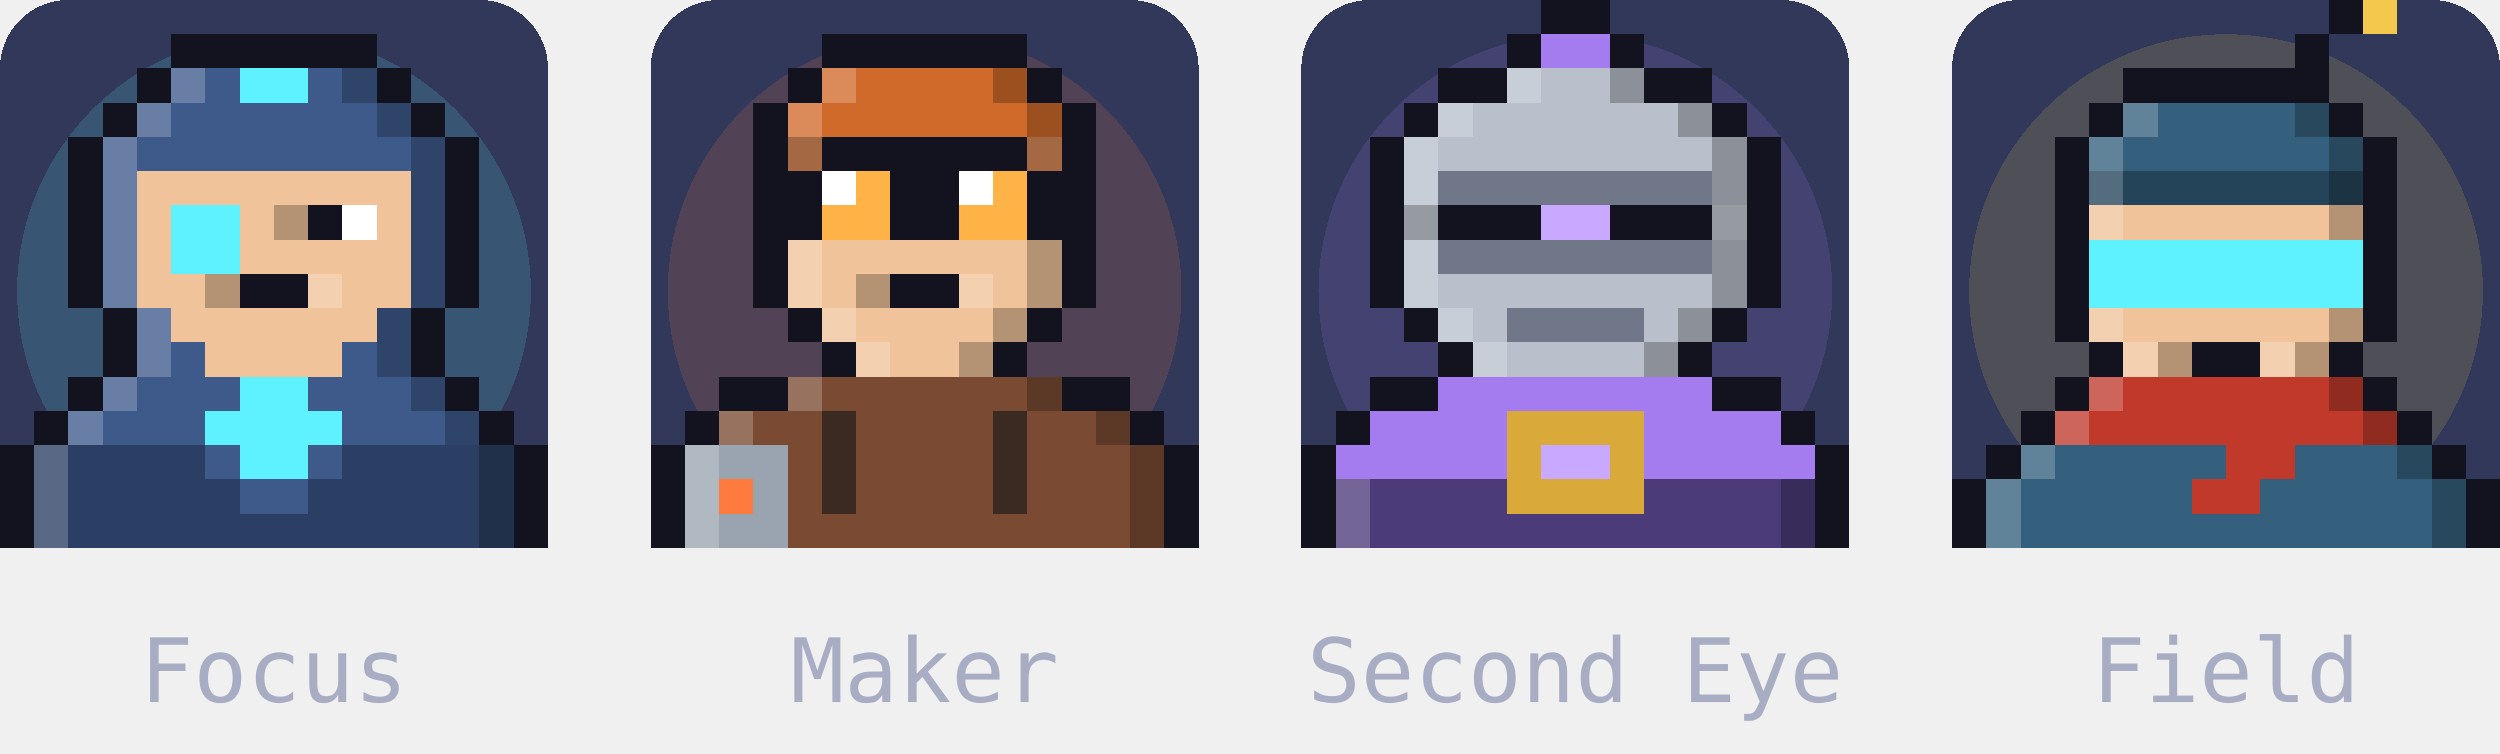
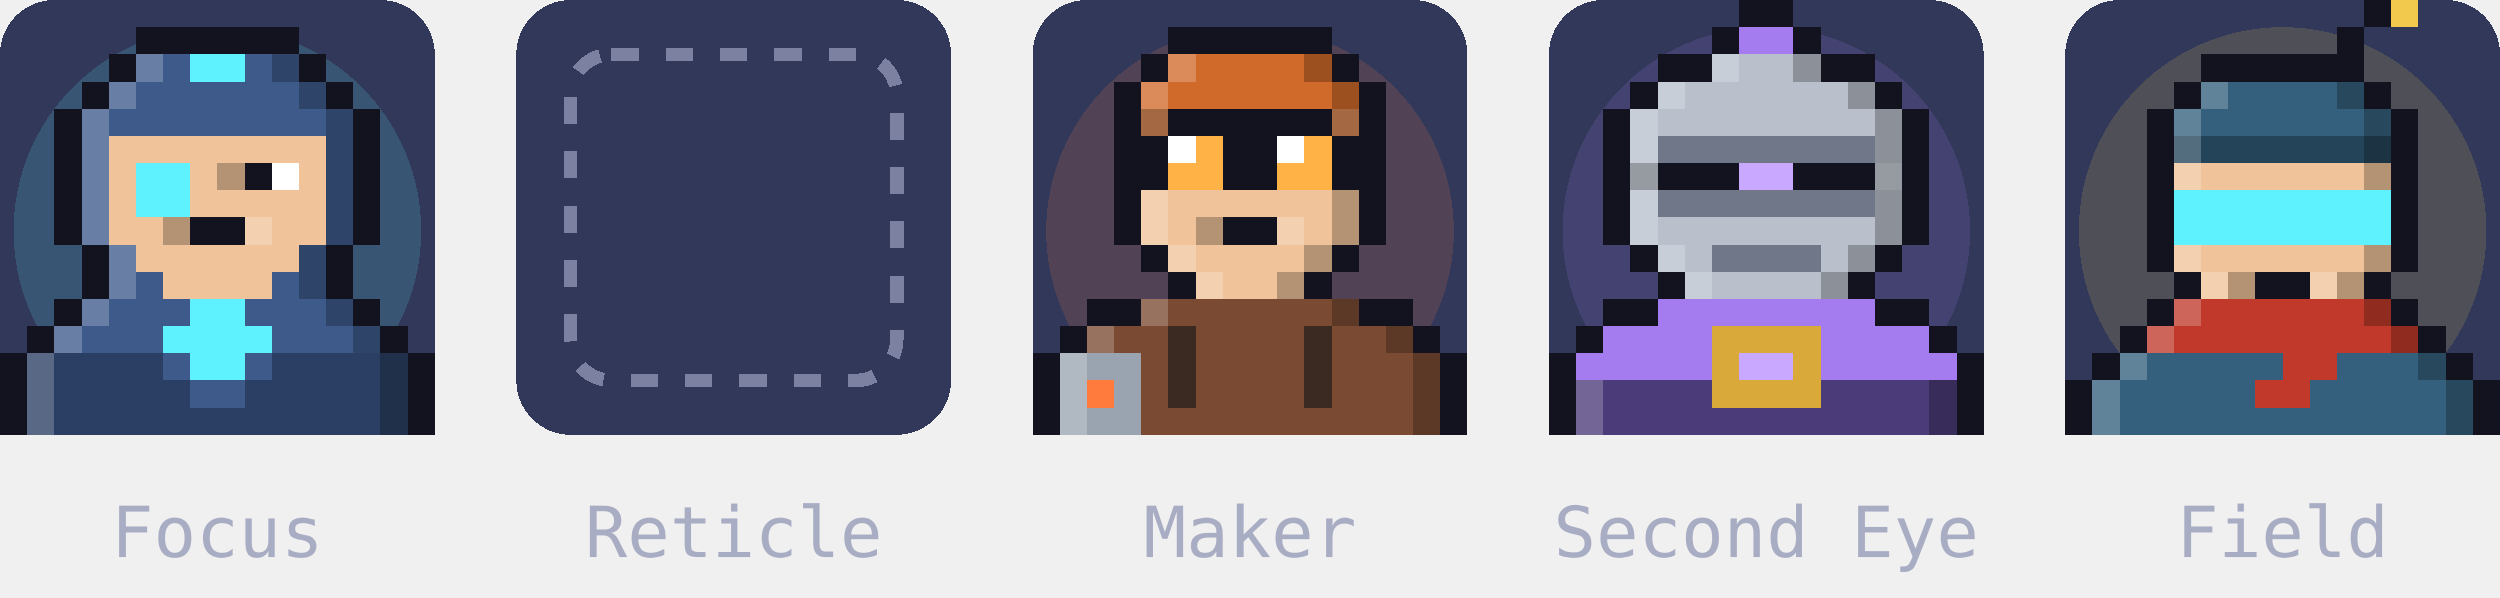
- <svg xmlns="http://www.w3.org/2000/svg" viewBox="0 0 73 22" width="438" height="132" shape-rendering="crispEdges" role="img" aria-label="Focus, Maker, Second Eye and Field">
-   <style>@keyframes bob0{0%{transform:translateY(0)}0.000%{transform:translateY(-1px)}4.000%{transform:translateY(0)}8.000%{transform:translateY(-1px)}12.000%{transform:translateY(0)}16.000%{transform:translateY(-1px)}20.000%{transform:translateY(0)}100%{transform:translateY(0)}}@keyframes glow0{0%{opacity:1}0.000%{opacity:0.45}5.000%{opacity:1}10.000%{opacity:0.45}15.000%{opacity:1}20.000%{opacity:1}100%{opacity:1}}.a0 .bust{animation:bob0 7.5s steps(1,end) infinite}.a0 .glow{animation:glow0 7.5s steps(1,end) infinite}@keyframes bob1{0%{transform:translateY(0)}20.000%{transform:translateY(-1px)}24.000%{transform:translateY(0)}28.000%{transform:translateY(-1px)}32.000%{transform:translateY(0)}36.000%{transform:translateY(-1px)}40.000%{transform:translateY(0)}100%{transform:translateY(0)}}@keyframes glow1{0%{opacity:1}20.000%{opacity:0.45}25.000%{opacity:1}30.000%{opacity:0.45}35.000%{opacity:1}40.000%{opacity:1}100%{opacity:1}}.a1 .bust{animation:bob1 7.5s steps(1,end) infinite}.a1 .glow{animation:glow1 7.5s steps(1,end) infinite}@keyframes bob2{0%{transform:translateY(0)}40.000%{transform:translateY(-1px)}44.000%{transform:translateY(0)}48.000%{transform:translateY(-1px)}52.000%{transform:translateY(0)}56.000%{transform:translateY(-1px)}60.000%{transform:translateY(0)}100%{transform:translateY(0)}}@keyframes glow2{0%{opacity:1}40.000%{opacity:0.45}45.000%{opacity:1}50.000%{opacity:0.45}55.000%{opacity:1}60.000%{opacity:1}100%{opacity:1}}.a2 .bust{animation:bob2 7.5s steps(1,end) infinite}.a2 .glow{animation:glow2 7.5s steps(1,end) infinite}@keyframes bob3{0%{transform:translateY(0)}60.000%{transform:translateY(-1px)}64.000%{transform:translateY(0)}68.000%{transform:translateY(-1px)}72.000%{transform:translateY(0)}76.000%{transform:translateY(-1px)}80.000%{transform:translateY(0)}100%{transform:translateY(0)}}@keyframes glow3{0%{opacity:1}60.000%{opacity:0.45}65.000%{opacity:1}70.000%{opacity:0.45}75.000%{opacity:1}80.000%{opacity:1}100%{opacity:1}}.a3 .bust{animation:bob3 7.5s steps(1,end) infinite}.a3 .glow{animation:glow3 7.5s steps(1,end) infinite}@media (prefers-reduced-motion: reduce){.bust,.glow{animation:none}}text{fill:#a8adc4}</style>
+ <svg xmlns="http://www.w3.org/2000/svg" viewBox="0 0 92 22" width="552" height="132" shape-rendering="crispEdges" role="img" aria-label="Focus, Reticle, Maker, Second Eye and Field">
+   <style>@keyframes bob0{0%{transform:translateY(0)}0.000%{transform:translateY(-1px)}3.333%{transform:translateY(0)}6.667%{transform:translateY(-1px)}10.000%{transform:translateY(0)}13.333%{transform:translateY(-1px)}16.667%{transform:translateY(0)}100%{transform:translateY(0)}}@keyframes glow0{0%{opacity:1}0.000%{opacity:0.45}4.167%{opacity:1}8.333%{opacity:0.45}12.500%{opacity:1}16.667%{opacity:1}100%{opacity:1}}.a0 .bust{animation:bob0 9.0s steps(1,end) infinite}.a0 .glow{animation:glow0 9.0s steps(1,end) infinite}@keyframes bob1{0%{transform:translateY(0)}16.667%{transform:translateY(-1px)}20.000%{transform:translateY(0)}23.333%{transform:translateY(-1px)}26.667%{transform:translateY(0)}30.000%{transform:translateY(-1px)}33.333%{transform:translateY(0)}100%{transform:translateY(0)}}@keyframes glow1{0%{opacity:1}16.667%{opacity:0.45}20.833%{opacity:1}25.000%{opacity:0.45}29.167%{opacity:1}33.333%{opacity:1}100%{opacity:1}}.a1 .bust{animation:bob1 9.0s steps(1,end) infinite}.a1 .glow{animation:glow1 9.0s steps(1,end) infinite}@keyframes bob2{0%{transform:translateY(0)}33.333%{transform:translateY(-1px)}36.667%{transform:translateY(0)}40.000%{transform:translateY(-1px)}43.333%{transform:translateY(0)}46.667%{transform:translateY(-1px)}50.000%{transform:translateY(0)}100%{transform:translateY(0)}}@keyframes glow2{0%{opacity:1}33.333%{opacity:0.45}37.500%{opacity:1}41.667%{opacity:0.45}45.833%{opacity:1}50.000%{opacity:1}100%{opacity:1}}.a2 .bust{animation:bob2 9.0s steps(1,end) infinite}.a2 .glow{animation:glow2 9.0s steps(1,end) infinite}@keyframes bob3{0%{transform:translateY(0)}50.000%{transform:translateY(-1px)}53.333%{transform:translateY(0)}56.667%{transform:translateY(-1px)}60.000%{transform:translateY(0)}63.333%{transform:translateY(-1px)}66.667%{transform:translateY(0)}100%{transform:translateY(0)}}@keyframes glow3{0%{opacity:1}50.000%{opacity:0.45}54.167%{opacity:1}58.333%{opacity:0.45}62.500%{opacity:1}66.667%{opacity:1}100%{opacity:1}}.a3 .bust{animation:bob3 9.0s steps(1,end) infinite}.a3 .glow{animation:glow3 9.0s steps(1,end) infinite}@keyframes bob4{0%{transform:translateY(0)}66.667%{transform:translateY(-1px)}70.000%{transform:translateY(0)}73.333%{transform:translateY(-1px)}76.667%{transform:translateY(0)}80.000%{transform:translateY(-1px)}83.333%{transform:translateY(0)}100%{transform:translateY(0)}}@keyframes glow4{0%{opacity:1}66.667%{opacity:0.45}70.833%{opacity:1}75.000%{opacity:0.45}79.167%{opacity:1}83.333%{opacity:1}100%{opacity:1}}.a4 .bust{animation:bob4 9.0s steps(1,end) infinite}.a4 .glow{animation:glow4 9.0s steps(1,end) infinite}@media (prefers-reduced-motion: reduce){.bust,.glow{animation:none}}text{fill:#a8adc4}</style>
  <g transform="translate(0 0)">
    <g class="agent a0">
      <g class="bust">
        <rect width="16" height="16" rx="2" fill="#313859" />
        <circle cx="8" cy="8.5" r="7.5" fill="#5ef2ff" opacity="0.16" />
        <rect x="5" y="1" width="1" height="1" fill="#12131f" />
        <rect x="6" y="1" width="1" height="1" fill="#12131f" />
        <rect x="7" y="1" width="1" height="1" fill="#12131f" />
        <rect x="8" y="1" width="1" height="1" fill="#12131f" />
        <rect x="9" y="1" width="1" height="1" fill="#12131f" />
        <rect x="10" y="1" width="1" height="1" fill="#12131f" />
        <rect x="4" y="2" width="1" height="1" fill="#12131f" />
        <rect x="5" y="2" width="1" height="1" fill="#687ea4" />
        <rect x="6" y="2" width="1" height="1" fill="#3d5a8a" />
        <rect x="7" y="2" width="1" height="1" fill="#5ef2ff" class="glow" />
        <rect x="8" y="2" width="1" height="1" fill="#5ef2ff" class="glow" />
        <rect x="9" y="2" width="1" height="1" fill="#3d5a8a" />
        <rect x="10" y="2" width="1" height="1" fill="#2e4468" />
        <rect x="11" y="2" width="1" height="1" fill="#12131f" />
        <rect x="3" y="3" width="1" height="1" fill="#12131f" />
        <rect x="4" y="3" width="1" height="1" fill="#687ea4" />
        <rect x="5" y="3" width="1" height="1" fill="#3d5a8a" />
        <rect x="6" y="3" width="1" height="1" fill="#3d5a8a" />
        <rect x="7" y="3" width="1" height="1" fill="#3d5a8a" />
        <rect x="8" y="3" width="1" height="1" fill="#3d5a8a" />
        <rect x="9" y="3" width="1" height="1" fill="#3d5a8a" />
        <rect x="10" y="3" width="1" height="1" fill="#3d5a8a" />
        <rect x="11" y="3" width="1" height="1" fill="#2e4468" />
        <rect x="12" y="3" width="1" height="1" fill="#12131f" />
        <rect x="2" y="4" width="1" height="1" fill="#12131f" />
        <rect x="3" y="4" width="1" height="1" fill="#687ea4" />
        <rect x="4" y="4" width="1" height="1" fill="#3d5a8a" />
        <rect x="5" y="4" width="1" height="1" fill="#3d5a8a" />
        <rect x="6" y="4" width="1" height="1" fill="#3d5a8a" />
        <rect x="7" y="4" width="1" height="1" fill="#3d5a8a" />
        <rect x="8" y="4" width="1" height="1" fill="#3d5a8a" />
        <rect x="9" y="4" width="1" height="1" fill="#3d5a8a" />
        <rect x="10" y="4" width="1" height="1" fill="#3d5a8a" />
        <rect x="11" y="4" width="1" height="1" fill="#3d5a8a" />
        <rect x="12" y="4" width="1" height="1" fill="#2e4468" />
        <rect x="13" y="4" width="1" height="1" fill="#12131f" />
        <rect x="2" y="5" width="1" height="1" fill="#12131f" />
        <rect x="3" y="5" width="1" height="1" fill="#687ea4" />
        <rect x="4" y="5" width="1" height="1" fill="#f0c39a" />
        <rect x="5" y="5" width="1" height="1" fill="#f0c39a" />
        <rect x="6" y="5" width="1" height="1" fill="#f0c39a" />
        <rect x="7" y="5" width="1" height="1" fill="#f0c39a" />
        <rect x="8" y="5" width="1" height="1" fill="#f0c39a" />
        <rect x="9" y="5" width="1" height="1" fill="#f0c39a" />
        <rect x="10" y="5" width="1" height="1" fill="#f0c39a" />
        <rect x="11" y="5" width="1" height="1" fill="#f0c39a" />
        <rect x="12" y="5" width="1" height="1" fill="#2e4468" />
        <rect x="13" y="5" width="1" height="1" fill="#12131f" />
        <rect x="2" y="6" width="1" height="1" fill="#12131f" />
        <rect x="3" y="6" width="1" height="1" fill="#687ea4" />
        <rect x="4" y="6" width="1" height="1" fill="#f0c39a" />
        <rect x="5" y="6" width="1" height="1" fill="#5ef2ff" class="glow" />
        <rect x="6" y="6" width="1" height="1" fill="#5ef2ff" class="glow" />
        <rect x="7" y="6" width="1" height="1" fill="#f0c39a" />
        <rect x="8" y="6" width="1" height="1" fill="#b49274" />
        <rect x="9" y="6" width="1" height="1" fill="#12131f" />
        <rect x="10" y="6" width="1" height="1" fill="#ffffff" />
        <rect x="11" y="6" width="1" height="1" fill="#f0c39a" />
        <rect x="12" y="6" width="1" height="1" fill="#2e4468" />
        <rect x="13" y="6" width="1" height="1" fill="#12131f" />
        <rect x="2" y="7" width="1" height="1" fill="#12131f" />
        <rect x="3" y="7" width="1" height="1" fill="#687ea4" />
        <rect x="4" y="7" width="1" height="1" fill="#f0c39a" />
        <rect x="5" y="7" width="1" height="1" fill="#5ef2ff" class="glow" />
        <rect x="6" y="7" width="1" height="1" fill="#5ef2ff" class="glow" />
        <rect x="7" y="7" width="1" height="1" fill="#f0c39a" />
        <rect x="8" y="7" width="1" height="1" fill="#f0c39a" />
        <rect x="9" y="7" width="1" height="1" fill="#f0c39a" />
        <rect x="10" y="7" width="1" height="1" fill="#f0c39a" />
        <rect x="11" y="7" width="1" height="1" fill="#f0c39a" />
        <rect x="12" y="7" width="1" height="1" fill="#2e4468" />
        <rect x="13" y="7" width="1" height="1" fill="#12131f" />
        <rect x="2" y="8" width="1" height="1" fill="#12131f" />
        <rect x="3" y="8" width="1" height="1" fill="#687ea4" />
        <rect x="4" y="8" width="1" height="1" fill="#f0c39a" />
        <rect x="5" y="8" width="1" height="1" fill="#f0c39a" />
        <rect x="6" y="8" width="1" height="1" fill="#b49274" />
        <rect x="7" y="8" width="1" height="1" fill="#12131f" />
        <rect x="8" y="8" width="1" height="1" fill="#12131f" />
        <rect x="9" y="8" width="1" height="1" fill="#f3d0b0" />
        <rect x="10" y="8" width="1" height="1" fill="#f0c39a" />
        <rect x="11" y="8" width="1" height="1" fill="#f0c39a" />
        <rect x="12" y="8" width="1" height="1" fill="#2e4468" />
        <rect x="13" y="8" width="1" height="1" fill="#12131f" />
        <rect x="3" y="9" width="1" height="1" fill="#12131f" />
        <rect x="4" y="9" width="1" height="1" fill="#687ea4" />
        <rect x="5" y="9" width="1" height="1" fill="#f0c39a" />
        <rect x="6" y="9" width="1" height="1" fill="#f0c39a" />
        <rect x="7" y="9" width="1" height="1" fill="#f0c39a" />
        <rect x="8" y="9" width="1" height="1" fill="#f0c39a" />
        <rect x="9" y="9" width="1" height="1" fill="#f0c39a" />
        <rect x="10" y="9" width="1" height="1" fill="#f0c39a" />
        <rect x="11" y="9" width="1" height="1" fill="#2e4468" />
        <rect x="12" y="9" width="1" height="1" fill="#12131f" />
        <rect x="3" y="10" width="1" height="1" fill="#12131f" />
        <rect x="4" y="10" width="1" height="1" fill="#687ea4" />
        <rect x="5" y="10" width="1" height="1" fill="#3d5a8a" />
        <rect x="6" y="10" width="1" height="1" fill="#f0c39a" />
        <rect x="7" y="10" width="1" height="1" fill="#f0c39a" />
        <rect x="8" y="10" width="1" height="1" fill="#f0c39a" />
        <rect x="9" y="10" width="1" height="1" fill="#f0c39a" />
        <rect x="10" y="10" width="1" height="1" fill="#3d5a8a" />
        <rect x="11" y="10" width="1" height="1" fill="#2e4468" />
        <rect x="12" y="10" width="1" height="1" fill="#12131f" />
        <rect x="2" y="11" width="1" height="1" fill="#12131f" />
        <rect x="3" y="11" width="1" height="1" fill="#687ea4" />
        <rect x="4" y="11" width="1" height="1" fill="#3d5a8a" />
        <rect x="5" y="11" width="1" height="1" fill="#3d5a8a" />
        <rect x="6" y="11" width="1" height="1" fill="#3d5a8a" />
        <rect x="7" y="11" width="1" height="1" fill="#5ef2ff" class="glow" />
        <rect x="8" y="11" width="1" height="1" fill="#5ef2ff" class="glow" />
        <rect x="9" y="11" width="1" height="1" fill="#3d5a8a" />
        <rect x="10" y="11" width="1" height="1" fill="#3d5a8a" />
        <rect x="11" y="11" width="1" height="1" fill="#3d5a8a" />
        <rect x="12" y="11" width="1" height="1" fill="#2e4468" />
        <rect x="13" y="11" width="1" height="1" fill="#12131f" />
        <rect x="1" y="12" width="1" height="1" fill="#12131f" />
        <rect x="2" y="12" width="1" height="1" fill="#687ea4" />
        <rect x="3" y="12" width="1" height="1" fill="#3d5a8a" />
        <rect x="4" y="12" width="1" height="1" fill="#3d5a8a" />
        <rect x="5" y="12" width="1" height="1" fill="#3d5a8a" />
        <rect x="6" y="12" width="1" height="1" fill="#5ef2ff" class="glow" />
        <rect x="7" y="12" width="1" height="1" fill="#5ef2ff" class="glow" />
        <rect x="8" y="12" width="1" height="1" fill="#5ef2ff" class="glow" />
        <rect x="9" y="12" width="1" height="1" fill="#5ef2ff" class="glow" />
        <rect x="10" y="12" width="1" height="1" fill="#3d5a8a" />
        <rect x="11" y="12" width="1" height="1" fill="#3d5a8a" />
        <rect x="12" y="12" width="1" height="1" fill="#3d5a8a" />
        <rect x="13" y="12" width="1" height="1" fill="#2e4468" />
        <rect x="14" y="12" width="1" height="1" fill="#12131f" />
        <rect x="0" y="13" width="1" height="1" fill="#12131f" />
        <rect x="1" y="13" width="1" height="1" fill="#596985" />
        <rect x="2" y="13" width="1" height="1" fill="#2a3f63" />
        <rect x="3" y="13" width="1" height="1" fill="#2a3f63" />
        <rect x="4" y="13" width="1" height="1" fill="#2a3f63" />
        <rect x="5" y="13" width="1" height="1" fill="#2a3f63" />
        <rect x="6" y="13" width="1" height="1" fill="#3d5a8a" />
        <rect x="7" y="13" width="1" height="1" fill="#5ef2ff" class="glow" />
        <rect x="8" y="13" width="1" height="1" fill="#5ef2ff" class="glow" />
        <rect x="9" y="13" width="1" height="1" fill="#3d5a8a" />
        <rect x="10" y="13" width="1" height="1" fill="#2a3f63" />
        <rect x="11" y="13" width="1" height="1" fill="#2a3f63" />
        <rect x="12" y="13" width="1" height="1" fill="#2a3f63" />
        <rect x="13" y="13" width="1" height="1" fill="#2a3f63" />
        <rect x="14" y="13" width="1" height="1" fill="#202f4a" />
        <rect x="15" y="13" width="1" height="1" fill="#12131f" />
        <rect x="0" y="14" width="1" height="1" fill="#12131f" />
        <rect x="1" y="14" width="1" height="1" fill="#596985" />
        <rect x="2" y="14" width="1" height="1" fill="#2a3f63" />
        <rect x="3" y="14" width="1" height="1" fill="#2a3f63" />
        <rect x="4" y="14" width="1" height="1" fill="#2a3f63" />
        <rect x="5" y="14" width="1" height="1" fill="#2a3f63" />
        <rect x="6" y="14" width="1" height="1" fill="#2a3f63" />
        <rect x="7" y="14" width="1" height="1" fill="#3d5a8a" />
        <rect x="8" y="14" width="1" height="1" fill="#3d5a8a" />
        <rect x="9" y="14" width="1" height="1" fill="#2a3f63" />
        <rect x="10" y="14" width="1" height="1" fill="#2a3f63" />
        <rect x="11" y="14" width="1" height="1" fill="#2a3f63" />
        <rect x="12" y="14" width="1" height="1" fill="#2a3f63" />
        <rect x="13" y="14" width="1" height="1" fill="#2a3f63" />
        <rect x="14" y="14" width="1" height="1" fill="#202f4a" />
        <rect x="15" y="14" width="1" height="1" fill="#12131f" />
        <rect x="0" y="15" width="1" height="1" fill="#12131f" />
        <rect x="1" y="15" width="1" height="1" fill="#596985" />
        <rect x="2" y="15" width="1" height="1" fill="#2a3f63" />
        <rect x="3" y="15" width="1" height="1" fill="#2a3f63" />
        <rect x="4" y="15" width="1" height="1" fill="#2a3f63" />
        <rect x="5" y="15" width="1" height="1" fill="#2a3f63" />
        <rect x="6" y="15" width="1" height="1" fill="#2a3f63" />
        <rect x="7" y="15" width="1" height="1" fill="#2a3f63" />
        <rect x="8" y="15" width="1" height="1" fill="#2a3f63" />
        <rect x="9" y="15" width="1" height="1" fill="#2a3f63" />
        <rect x="10" y="15" width="1" height="1" fill="#2a3f63" />
        <rect x="11" y="15" width="1" height="1" fill="#2a3f63" />
        <rect x="12" y="15" width="1" height="1" fill="#2a3f63" />
        <rect x="13" y="15" width="1" height="1" fill="#2a3f63" />
        <rect x="14" y="15" width="1" height="1" fill="#202f4a" />
        <rect x="15" y="15" width="1" height="1" fill="#12131f" />
      </g>
    </g>
  </g>
  <text x="8" y="20.5" text-anchor="middle" font-family="ui-monospace, Menlo, Consolas, monospace" font-size="2.6">Focus</text>
  <g transform="translate(19 0)">
    <g class="agent a1">
      <g class="bust">
        <rect width="16" height="16" rx="2" fill="#313859" />
+         <rect class="gap" x="2" y="2" width="12" height="12" rx="1.5" fill="none" stroke="#7c81a1" stroke-width="0.5" stroke-dasharray="1 1" />
+       </g>
+     </g>
+   </g>
+   <text x="27" y="20.5" text-anchor="middle" font-family="ui-monospace, Menlo, Consolas, monospace" font-size="2.6">Reticle</text>
+   <g transform="translate(38 0)">
+     <g class="agent a2">
+       <g class="bust">
+         <rect width="16" height="16" rx="2" fill="#313859" />
        <circle cx="8" cy="8.5" r="7.5" fill="#ff7a3d" opacity="0.16" />
        <rect x="5" y="1" width="1" height="1" fill="#12131f" />
        <rect x="6" y="1" width="1" height="1" fill="#12131f" />
        <rect x="7" y="1" width="1" height="1" fill="#12131f" />
        <rect x="8" y="1" width="1" height="1" fill="#12131f" />
        <rect x="9" y="1" width="1" height="1" fill="#12131f" />
        <rect x="10" y="1" width="1" height="1" fill="#12131f" />
        <rect x="4" y="2" width="1" height="1" fill="#12131f" />
        <rect x="5" y="2" width="1" height="1" fill="#da8b59" />
        <rect x="6" y="2" width="1" height="1" fill="#d06a2a" />
        <rect x="7" y="2" width="1" height="1" fill="#d06a2a" />
        <rect x="8" y="2" width="1" height="1" fill="#d06a2a" />
        <rect x="9" y="2" width="1" height="1" fill="#d06a2a" />
        <rect x="10" y="2" width="1" height="1" fill="#9c5020" />
        <rect x="11" y="2" width="1" height="1" fill="#12131f" />
        <rect x="3" y="3" width="1" height="1" fill="#12131f" />
        <rect x="4" y="3" width="1" height="1" fill="#da8b59" />
        <rect x="5" y="3" width="1" height="1" fill="#d06a2a" />
        <rect x="6" y="3" width="1" height="1" fill="#d06a2a" />
        <rect x="7" y="3" width="1" height="1" fill="#d06a2a" />
        <rect x="8" y="3" width="1" height="1" fill="#d06a2a" />
        <rect x="9" y="3" width="1" height="1" fill="#d06a2a" />
        <rect x="10" y="3" width="1" height="1" fill="#d06a2a" />
        <rect x="11" y="3" width="1" height="1" fill="#9c5020" />
        <rect x="12" y="3" width="1" height="1" fill="#12131f" />
        <rect x="3" y="4" width="1" height="1" fill="#12131f" />
        <rect x="4" y="4" width="1" height="1" fill="#a46843" />
        <rect x="5" y="4" width="1" height="1" fill="#12131f" />
        <rect x="6" y="4" width="1" height="1" fill="#12131f" />
        <rect x="7" y="4" width="1" height="1" fill="#12131f" />
        <rect x="8" y="4" width="1" height="1" fill="#12131f" />
        <rect x="9" y="4" width="1" height="1" fill="#12131f" />
        <rect x="10" y="4" width="1" height="1" fill="#12131f" />
        <rect x="11" y="4" width="1" height="1" fill="#a46843" />
        <rect x="12" y="4" width="1" height="1" fill="#12131f" />
        <rect x="3" y="5" width="1" height="1" fill="#12131f" />
        <rect x="4" y="5" width="1" height="1" fill="#12131f" />
        <rect x="5" y="5" width="1" height="1" fill="#ffffff" />
        <rect x="6" y="5" width="1" height="1" fill="#ffb347" class="glow" />
        <rect x="7" y="5" width="1" height="1" fill="#12131f" />
        <rect x="8" y="5" width="1" height="1" fill="#12131f" />
        <rect x="9" y="5" width="1" height="1" fill="#ffffff" />
        <rect x="10" y="5" width="1" height="1" fill="#ffb347" class="glow" />
        <rect x="11" y="5" width="1" height="1" fill="#12131f" />
        <rect x="12" y="5" width="1" height="1" fill="#12131f" />
        <rect x="3" y="6" width="1" height="1" fill="#12131f" />
        <rect x="4" y="6" width="1" height="1" fill="#12131f" />
        <rect x="5" y="6" width="1" height="1" fill="#ffb347" class="glow" />
        <rect x="6" y="6" width="1" height="1" fill="#ffb347" class="glow" />
        <rect x="7" y="6" width="1" height="1" fill="#12131f" />
        <rect x="8" y="6" width="1" height="1" fill="#12131f" />
        <rect x="9" y="6" width="1" height="1" fill="#ffb347" class="glow" />
        <rect x="10" y="6" width="1" height="1" fill="#ffb347" class="glow" />
        <rect x="11" y="6" width="1" height="1" fill="#12131f" />
        <rect x="12" y="6" width="1" height="1" fill="#12131f" />
        <rect x="3" y="7" width="1" height="1" fill="#12131f" />
        <rect x="4" y="7" width="1" height="1" fill="#f3d0b0" />
        <rect x="5" y="7" width="1" height="1" fill="#f0c39a" />
        <rect x="6" y="7" width="1" height="1" fill="#f0c39a" />
        <rect x="7" y="7" width="1" height="1" fill="#f0c39a" />
        <rect x="8" y="7" width="1" height="1" fill="#f0c39a" />
        <rect x="9" y="7" width="1" height="1" fill="#f0c39a" />
        <rect x="10" y="7" width="1" height="1" fill="#f0c39a" />
        <rect x="11" y="7" width="1" height="1" fill="#b49274" />
        <rect x="12" y="7" width="1" height="1" fill="#12131f" />
        <rect x="3" y="8" width="1" height="1" fill="#12131f" />
        <rect x="4" y="8" width="1" height="1" fill="#f3d0b0" />
        <rect x="5" y="8" width="1" height="1" fill="#f0c39a" />
        <rect x="6" y="8" width="1" height="1" fill="#b49274" />
        <rect x="7" y="8" width="1" height="1" fill="#12131f" />
        <rect x="8" y="8" width="1" height="1" fill="#12131f" />
        <rect x="9" y="8" width="1" height="1" fill="#f3d0b0" />
        <rect x="10" y="8" width="1" height="1" fill="#f0c39a" />
        <rect x="11" y="8" width="1" height="1" fill="#b49274" />
        <rect x="12" y="8" width="1" height="1" fill="#12131f" />
        <rect x="4" y="9" width="1" height="1" fill="#12131f" />
        <rect x="5" y="9" width="1" height="1" fill="#f3d0b0" />
        <rect x="6" y="9" width="1" height="1" fill="#f0c39a" />
        <rect x="7" y="9" width="1" height="1" fill="#f0c39a" />
        <rect x="8" y="9" width="1" height="1" fill="#f0c39a" />
        <rect x="9" y="9" width="1" height="1" fill="#f0c39a" />
        <rect x="10" y="9" width="1" height="1" fill="#b49274" />
        <rect x="11" y="9" width="1" height="1" fill="#12131f" />
        <rect x="5" y="10" width="1" height="1" fill="#12131f" />
        <rect x="6" y="10" width="1" height="1" fill="#f3d0b0" />
        <rect x="7" y="10" width="1" height="1" fill="#f0c39a" />
        <rect x="8" y="10" width="1" height="1" fill="#f0c39a" />
        <rect x="9" y="10" width="1" height="1" fill="#b49274" />
        <rect x="10" y="10" width="1" height="1" fill="#12131f" />
        <rect x="2" y="11" width="1" height="1" fill="#12131f" />
        <rect x="3" y="11" width="1" height="1" fill="#12131f" />
        <rect x="4" y="11" width="1" height="1" fill="#97735f" />
        <rect x="5" y="11" width="1" height="1" fill="#7a4b32" />
        <rect x="6" y="11" width="1" height="1" fill="#7a4b32" />
        <rect x="7" y="11" width="1" height="1" fill="#7a4b32" />
        <rect x="8" y="11" width="1" height="1" fill="#7a4b32" />
        <rect x="9" y="11" width="1" height="1" fill="#7a4b32" />
        <rect x="10" y="11" width="1" height="1" fill="#7a4b32" />
        <rect x="11" y="11" width="1" height="1" fill="#5c3826" />
        <rect x="12" y="11" width="1" height="1" fill="#12131f" />
        <rect x="13" y="11" width="1" height="1" fill="#12131f" />
        <rect x="1" y="12" width="1" height="1" fill="#12131f" />
        <rect x="2" y="12" width="1" height="1" fill="#97735f" />
        <rect x="3" y="12" width="1" height="1" fill="#7a4b32" />
        <rect x="4" y="12" width="1" height="1" fill="#7a4b32" />
        <rect x="5" y="12" width="1" height="1" fill="#3b2a22" />
        <rect x="6" y="12" width="1" height="1" fill="#7a4b32" />
        <rect x="7" y="12" width="1" height="1" fill="#7a4b32" />
        <rect x="8" y="12" width="1" height="1" fill="#7a4b32" />
        <rect x="9" y="12" width="1" height="1" fill="#7a4b32" />
        <rect x="10" y="12" width="1" height="1" fill="#3b2a22" />
        <rect x="11" y="12" width="1" height="1" fill="#7a4b32" />
        <rect x="12" y="12" width="1" height="1" fill="#7a4b32" />
        <rect x="13" y="12" width="1" height="1" fill="#5c3826" />
        <rect x="14" y="12" width="1" height="1" fill="#12131f" />
        <rect x="0" y="13" width="1" height="1" fill="#12131f" />
        <rect x="1" y="13" width="1" height="1" fill="#b0b8c1" />
        <rect x="2" y="13" width="1" height="1" fill="#9aa4b0" />
        <rect x="3" y="13" width="1" height="1" fill="#9aa4b0" />
        <rect x="4" y="13" width="1" height="1" fill="#7a4b32" />
        <rect x="5" y="13" width="1" height="1" fill="#3b2a22" />
        <rect x="6" y="13" width="1" height="1" fill="#7a4b32" />
        <rect x="7" y="13" width="1" height="1" fill="#7a4b32" />
        <rect x="8" y="13" width="1" height="1" fill="#7a4b32" />
        <rect x="9" y="13" width="1" height="1" fill="#7a4b32" />
        <rect x="10" y="13" width="1" height="1" fill="#3b2a22" />
        <rect x="11" y="13" width="1" height="1" fill="#7a4b32" />
        <rect x="12" y="13" width="1" height="1" fill="#7a4b32" />
        <rect x="13" y="13" width="1" height="1" fill="#7a4b32" />
        <rect x="14" y="13" width="1" height="1" fill="#5c3826" />
        <rect x="15" y="13" width="1" height="1" fill="#12131f" />
        <rect x="0" y="14" width="1" height="1" fill="#12131f" />
        <rect x="1" y="14" width="1" height="1" fill="#b0b8c1" />
        <rect x="2" y="14" width="1" height="1" fill="#ff7a3d" class="glow" />
        <rect x="3" y="14" width="1" height="1" fill="#9aa4b0" />
        <rect x="4" y="14" width="1" height="1" fill="#7a4b32" />
        <rect x="5" y="14" width="1" height="1" fill="#3b2a22" />
        <rect x="6" y="14" width="1" height="1" fill="#7a4b32" />
        <rect x="7" y="14" width="1" height="1" fill="#7a4b32" />
        <rect x="8" y="14" width="1" height="1" fill="#7a4b32" />
        <rect x="9" y="14" width="1" height="1" fill="#7a4b32" />
        <rect x="10" y="14" width="1" height="1" fill="#3b2a22" />
        <rect x="11" y="14" width="1" height="1" fill="#7a4b32" />
        <rect x="12" y="14" width="1" height="1" fill="#7a4b32" />
        <rect x="13" y="14" width="1" height="1" fill="#7a4b32" />
        <rect x="14" y="14" width="1" height="1" fill="#5c3826" />
        <rect x="15" y="14" width="1" height="1" fill="#12131f" />
        <rect x="0" y="15" width="1" height="1" fill="#12131f" />
        <rect x="1" y="15" width="1" height="1" fill="#b0b8c1" />
        <rect x="2" y="15" width="1" height="1" fill="#9aa4b0" />
        <rect x="3" y="15" width="1" height="1" fill="#9aa4b0" />
        <rect x="4" y="15" width="1" height="1" fill="#7a4b32" />
        <rect x="5" y="15" width="1" height="1" fill="#7a4b32" />
        <rect x="6" y="15" width="1" height="1" fill="#7a4b32" />
        <rect x="7" y="15" width="1" height="1" fill="#7a4b32" />
        <rect x="8" y="15" width="1" height="1" fill="#7a4b32" />
        <rect x="9" y="15" width="1" height="1" fill="#7a4b32" />
        <rect x="10" y="15" width="1" height="1" fill="#7a4b32" />
        <rect x="11" y="15" width="1" height="1" fill="#7a4b32" />
        <rect x="12" y="15" width="1" height="1" fill="#7a4b32" />
        <rect x="13" y="15" width="1" height="1" fill="#7a4b32" />
        <rect x="14" y="15" width="1" height="1" fill="#5c3826" />
        <rect x="15" y="15" width="1" height="1" fill="#12131f" />
      </g>
    </g>
  </g>
-   <text x="27" y="20.5" text-anchor="middle" font-family="ui-monospace, Menlo, Consolas, monospace" font-size="2.6">Maker</text>
-   <g transform="translate(38 0)">
-     <g class="agent a2">
+   <text x="46" y="20.5" text-anchor="middle" font-family="ui-monospace, Menlo, Consolas, monospace" font-size="2.6">Maker</text>
+   <g transform="translate(57 0)">
+     <g class="agent a3">
      <g class="bust">
        <rect width="16" height="16" rx="2" fill="#313859" />
        <circle cx="8" cy="8.5" r="7.5" fill="#a47cf0" opacity="0.16" />
        <rect x="7" y="0" width="1" height="1" fill="#12131f" />
        <rect x="8" y="0" width="1" height="1" fill="#12131f" />
        <rect x="6" y="1" width="1" height="1" fill="#12131f" />
        <rect x="7" y="1" width="1" height="1" fill="#a47cf0" class="glow" />
        <rect x="8" y="1" width="1" height="1" fill="#a47cf0" class="glow" />
        <rect x="9" y="1" width="1" height="1" fill="#12131f" />
        <rect x="4" y="2" width="1" height="1" fill="#12131f" />
        <rect x="5" y="2" width="1" height="1" fill="#12131f" />
        <rect x="6" y="2" width="1" height="1" fill="#c8ced7" />
        <rect x="7" y="2" width="1" height="1" fill="#b9c0cc" />
        <rect x="8" y="2" width="1" height="1" fill="#b9c0cc" />
        <rect x="9" y="2" width="1" height="1" fill="#8b9099" />
        <rect x="10" y="2" width="1" height="1" fill="#12131f" />
        <rect x="11" y="2" width="1" height="1" fill="#12131f" />
        <rect x="3" y="3" width="1" height="1" fill="#12131f" />
        <rect x="4" y="3" width="1" height="1" fill="#c8ced7" />
        <rect x="5" y="3" width="1" height="1" fill="#b9c0cc" />
        <rect x="6" y="3" width="1" height="1" fill="#b9c0cc" />
        <rect x="7" y="3" width="1" height="1" fill="#b9c0cc" />
        <rect x="8" y="3" width="1" height="1" fill="#b9c0cc" />
        <rect x="9" y="3" width="1" height="1" fill="#b9c0cc" />
        <rect x="10" y="3" width="1" height="1" fill="#b9c0cc" />
        <rect x="11" y="3" width="1" height="1" fill="#8b9099" />
        <rect x="12" y="3" width="1" height="1" fill="#12131f" />
        <rect x="2" y="4" width="1" height="1" fill="#12131f" />
        <rect x="3" y="4" width="1" height="1" fill="#c8ced7" />
        <rect x="4" y="4" width="1" height="1" fill="#b9c0cc" />
        <rect x="5" y="4" width="1" height="1" fill="#b9c0cc" />
        <rect x="6" y="4" width="1" height="1" fill="#b9c0cc" />
        <rect x="7" y="4" width="1" height="1" fill="#b9c0cc" />
        <rect x="8" y="4" width="1" height="1" fill="#b9c0cc" />
        <rect x="9" y="4" width="1" height="1" fill="#b9c0cc" />
        <rect x="10" y="4" width="1" height="1" fill="#b9c0cc" />
        <rect x="11" y="4" width="1" height="1" fill="#b9c0cc" />
        <rect x="12" y="4" width="1" height="1" fill="#8b9099" />
        <rect x="13" y="4" width="1" height="1" fill="#12131f" />
        <rect x="2" y="5" width="1" height="1" fill="#12131f" />
        <rect x="3" y="5" width="1" height="1" fill="#c8ced7" />
        <rect x="4" y="5" width="1" height="1" fill="#6f7788" />
        <rect x="5" y="5" width="1" height="1" fill="#6f7788" />
        <rect x="6" y="5" width="1" height="1" fill="#6f7788" />
        <rect x="7" y="5" width="1" height="1" fill="#6f7788" />
        <rect x="8" y="5" width="1" height="1" fill="#6f7788" />
        <rect x="9" y="5" width="1" height="1" fill="#6f7788" />
        <rect x="10" y="5" width="1" height="1" fill="#6f7788" />
        <rect x="11" y="5" width="1" height="1" fill="#6f7788" />
        <rect x="12" y="5" width="1" height="1" fill="#8b9099" />
        <rect x="13" y="5" width="1" height="1" fill="#12131f" />
        <rect x="2" y="6" width="1" height="1" fill="#12131f" />
        <rect x="3" y="6" width="1" height="1" fill="#969aa1" />
        <rect x="4" y="6" width="1" height="1" fill="#12131f" />
        <rect x="5" y="6" width="1" height="1" fill="#12131f" />
        <rect x="6" y="6" width="1" height="1" fill="#12131f" />
        <rect x="7" y="6" width="1" height="1" fill="#c9a8ff" class="glow" />
        <rect x="8" y="6" width="1" height="1" fill="#c9a8ff" class="glow" />
        <rect x="9" y="6" width="1" height="1" fill="#12131f" />
        <rect x="10" y="6" width="1" height="1" fill="#12131f" />
        <rect x="11" y="6" width="1" height="1" fill="#12131f" />
        <rect x="12" y="6" width="1" height="1" fill="#969aa1" />
        <rect x="13" y="6" width="1" height="1" fill="#12131f" />
        <rect x="2" y="7" width="1" height="1" fill="#12131f" />
        <rect x="3" y="7" width="1" height="1" fill="#c8ced7" />
        <rect x="4" y="7" width="1" height="1" fill="#6f7788" />
        <rect x="5" y="7" width="1" height="1" fill="#6f7788" />
        <rect x="6" y="7" width="1" height="1" fill="#6f7788" />
        <rect x="7" y="7" width="1" height="1" fill="#6f7788" />
        <rect x="8" y="7" width="1" height="1" fill="#6f7788" />
        <rect x="9" y="7" width="1" height="1" fill="#6f7788" />
        <rect x="10" y="7" width="1" height="1" fill="#6f7788" />
        <rect x="11" y="7" width="1" height="1" fill="#6f7788" />
        <rect x="12" y="7" width="1" height="1" fill="#8b9099" />
        <rect x="13" y="7" width="1" height="1" fill="#12131f" />
        <rect x="2" y="8" width="1" height="1" fill="#12131f" />
        <rect x="3" y="8" width="1" height="1" fill="#c8ced7" />
        <rect x="4" y="8" width="1" height="1" fill="#b9c0cc" />
        <rect x="5" y="8" width="1" height="1" fill="#b9c0cc" />
        <rect x="6" y="8" width="1" height="1" fill="#b9c0cc" />
        <rect x="7" y="8" width="1" height="1" fill="#b9c0cc" />
        <rect x="8" y="8" width="1" height="1" fill="#b9c0cc" />
        <rect x="9" y="8" width="1" height="1" fill="#b9c0cc" />
        <rect x="10" y="8" width="1" height="1" fill="#b9c0cc" />
        <rect x="11" y="8" width="1" height="1" fill="#b9c0cc" />
        <rect x="12" y="8" width="1" height="1" fill="#8b9099" />
        <rect x="13" y="8" width="1" height="1" fill="#12131f" />
        <rect x="3" y="9" width="1" height="1" fill="#12131f" />
        <rect x="4" y="9" width="1" height="1" fill="#c8ced7" />
        <rect x="5" y="9" width="1" height="1" fill="#b9c0cc" />
        <rect x="6" y="9" width="1" height="1" fill="#6f7788" />
        <rect x="7" y="9" width="1" height="1" fill="#6f7788" />
        <rect x="8" y="9" width="1" height="1" fill="#6f7788" />
        <rect x="9" y="9" width="1" height="1" fill="#6f7788" />
        <rect x="10" y="9" width="1" height="1" fill="#b9c0cc" />
        <rect x="11" y="9" width="1" height="1" fill="#8b9099" />
        <rect x="12" y="9" width="1" height="1" fill="#12131f" />
        <rect x="4" y="10" width="1" height="1" fill="#12131f" />
        <rect x="5" y="10" width="1" height="1" fill="#c8ced7" />
        <rect x="6" y="10" width="1" height="1" fill="#b9c0cc" />
        <rect x="7" y="10" width="1" height="1" fill="#b9c0cc" />
        <rect x="8" y="10" width="1" height="1" fill="#b9c0cc" />
        <rect x="9" y="10" width="1" height="1" fill="#b9c0cc" />
        <rect x="10" y="10" width="1" height="1" fill="#8b9099" />
        <rect x="11" y="10" width="1" height="1" fill="#12131f" />
        <rect x="2" y="11" width="1" height="1" fill="#12131f" />
        <rect x="3" y="11" width="1" height="1" fill="#12131f" />
        <rect x="4" y="11" width="1" height="1" fill="#a47cf0" class="glow" />
        <rect x="5" y="11" width="1" height="1" fill="#a47cf0" class="glow" />
        <rect x="6" y="11" width="1" height="1" fill="#a47cf0" class="glow" />
        <rect x="7" y="11" width="1" height="1" fill="#a47cf0" class="glow" />
        <rect x="8" y="11" width="1" height="1" fill="#a47cf0" class="glow" />
        <rect x="9" y="11" width="1" height="1" fill="#a47cf0" class="glow" />
        <rect x="10" y="11" width="1" height="1" fill="#a47cf0" class="glow" />
        <rect x="11" y="11" width="1" height="1" fill="#a47cf0" class="glow" />
        <rect x="12" y="11" width="1" height="1" fill="#12131f" />
        <rect x="13" y="11" width="1" height="1" fill="#12131f" />
        <rect x="1" y="12" width="1" height="1" fill="#12131f" />
        <rect x="2" y="12" width="1" height="1" fill="#a47cf0" class="glow" />
        <rect x="3" y="12" width="1" height="1" fill="#a47cf0" class="glow" />
        <rect x="4" y="12" width="1" height="1" fill="#a47cf0" class="glow" />
        <rect x="5" y="12" width="1" height="1" fill="#a47cf0" class="glow" />
        <rect x="6" y="12" width="1" height="1" fill="#d9a93a" />
        <rect x="7" y="12" width="1" height="1" fill="#d9a93a" />
        <rect x="8" y="12" width="1" height="1" fill="#d9a93a" />
        <rect x="9" y="12" width="1" height="1" fill="#d9a93a" />
        <rect x="10" y="12" width="1" height="1" fill="#a47cf0" class="glow" />
        <rect x="11" y="12" width="1" height="1" fill="#a47cf0" class="glow" />
        <rect x="12" y="12" width="1" height="1" fill="#a47cf0" class="glow" />
        <rect x="13" y="12" width="1" height="1" fill="#a47cf0" class="glow" />
        <rect x="14" y="12" width="1" height="1" fill="#12131f" />
        <rect x="0" y="13" width="1" height="1" fill="#12131f" />
        <rect x="1" y="13" width="1" height="1" fill="#a47cf0" class="glow" />
        <rect x="2" y="13" width="1" height="1" fill="#a47cf0" class="glow" />
        <rect x="3" y="13" width="1" height="1" fill="#a47cf0" class="glow" />
        <rect x="4" y="13" width="1" height="1" fill="#a47cf0" class="glow" />
        <rect x="5" y="13" width="1" height="1" fill="#a47cf0" class="glow" />
        <rect x="6" y="13" width="1" height="1" fill="#d9a93a" />
        <rect x="7" y="13" width="1" height="1" fill="#c9a8ff" class="glow" />
        <rect x="8" y="13" width="1" height="1" fill="#c9a8ff" class="glow" />
        <rect x="9" y="13" width="1" height="1" fill="#d9a93a" />
        <rect x="10" y="13" width="1" height="1" fill="#a47cf0" class="glow" />
        <rect x="11" y="13" width="1" height="1" fill="#a47cf0" class="glow" />
        <rect x="12" y="13" width="1" height="1" fill="#a47cf0" class="glow" />
        <rect x="13" y="13" width="1" height="1" fill="#a47cf0" class="glow" />
        <rect x="14" y="13" width="1" height="1" fill="#a47cf0" class="glow" />
        <rect x="15" y="13" width="1" height="1" fill="#12131f" />
        <rect x="0" y="14" width="1" height="1" fill="#12131f" />
        <rect x="1" y="14" width="1" height="1" fill="#736696" />
        <rect x="2" y="14" width="1" height="1" fill="#4b3b78" />
        <rect x="3" y="14" width="1" height="1" fill="#4b3b78" />
        <rect x="4" y="14" width="1" height="1" fill="#4b3b78" />
        <rect x="5" y="14" width="1" height="1" fill="#4b3b78" />
        <rect x="6" y="14" width="1" height="1" fill="#d9a93a" />
        <rect x="7" y="14" width="1" height="1" fill="#d9a93a" />
        <rect x="8" y="14" width="1" height="1" fill="#d9a93a" />
        <rect x="9" y="14" width="1" height="1" fill="#d9a93a" />
        <rect x="10" y="14" width="1" height="1" fill="#4b3b78" />
        <rect x="11" y="14" width="1" height="1" fill="#4b3b78" />
        <rect x="12" y="14" width="1" height="1" fill="#4b3b78" />
        <rect x="13" y="14" width="1" height="1" fill="#4b3b78" />
        <rect x="14" y="14" width="1" height="1" fill="#382c5a" />
        <rect x="15" y="14" width="1" height="1" fill="#12131f" />
        <rect x="0" y="15" width="1" height="1" fill="#12131f" />
        <rect x="1" y="15" width="1" height="1" fill="#736696" />
        <rect x="2" y="15" width="1" height="1" fill="#4b3b78" />
        <rect x="3" y="15" width="1" height="1" fill="#4b3b78" />
        <rect x="4" y="15" width="1" height="1" fill="#4b3b78" />
        <rect x="5" y="15" width="1" height="1" fill="#4b3b78" />
        <rect x="6" y="15" width="1" height="1" fill="#4b3b78" />
        <rect x="7" y="15" width="1" height="1" fill="#4b3b78" />
        <rect x="8" y="15" width="1" height="1" fill="#4b3b78" />
        <rect x="9" y="15" width="1" height="1" fill="#4b3b78" />
        <rect x="10" y="15" width="1" height="1" fill="#4b3b78" />
        <rect x="11" y="15" width="1" height="1" fill="#4b3b78" />
        <rect x="12" y="15" width="1" height="1" fill="#4b3b78" />
        <rect x="13" y="15" width="1" height="1" fill="#4b3b78" />
        <rect x="14" y="15" width="1" height="1" fill="#382c5a" />
        <rect x="15" y="15" width="1" height="1" fill="#12131f" />
      </g>
    </g>
  </g>
-   <text x="46" y="20.5" text-anchor="middle" font-family="ui-monospace, Menlo, Consolas, monospace" font-size="2.6">Second Eye</text>
-   <g transform="translate(57 0)">
-     <g class="agent a3">
+   <text x="65" y="20.5" text-anchor="middle" font-family="ui-monospace, Menlo, Consolas, monospace" font-size="2.6">Second Eye</text>
+   <g transform="translate(76 0)">
+     <g class="agent a4">
      <g class="bust">
        <rect width="16" height="16" rx="2" fill="#313859" />
        <circle cx="8" cy="8.5" r="7.5" fill="#f2c94c" opacity="0.16" />
        <rect x="11" y="0" width="1" height="1" fill="#12131f" />
        <rect x="12" y="0" width="1" height="1" fill="#f2c94c" class="glow" />
        <rect x="10" y="1" width="1" height="1" fill="#12131f" />
        <rect x="5" y="2" width="1" height="1" fill="#12131f" />
        <rect x="6" y="2" width="1" height="1" fill="#12131f" />
        <rect x="7" y="2" width="1" height="1" fill="#12131f" />
        <rect x="8" y="2" width="1" height="1" fill="#12131f" />
        <rect x="9" y="2" width="1" height="1" fill="#12131f" />
        <rect x="10" y="2" width="1" height="1" fill="#12131f" />
        <rect x="4" y="3" width="1" height="1" fill="#12131f" />
        <rect x="5" y="3" width="1" height="1" fill="#61839a" />
        <rect x="6" y="3" width="1" height="1" fill="#35607d" />
        <rect x="7" y="3" width="1" height="1" fill="#35607d" />
        <rect x="8" y="3" width="1" height="1" fill="#35607d" />
        <rect x="9" y="3" width="1" height="1" fill="#35607d" />
        <rect x="10" y="3" width="1" height="1" fill="#28485e" />
        <rect x="11" y="3" width="1" height="1" fill="#12131f" />
        <rect x="3" y="4" width="1" height="1" fill="#12131f" />
        <rect x="4" y="4" width="1" height="1" fill="#61839a" />
        <rect x="5" y="4" width="1" height="1" fill="#35607d" />
        <rect x="6" y="4" width="1" height="1" fill="#35607d" />
        <rect x="7" y="4" width="1" height="1" fill="#35607d" />
        <rect x="8" y="4" width="1" height="1" fill="#35607d" />
        <rect x="9" y="4" width="1" height="1" fill="#35607d" />
        <rect x="10" y="4" width="1" height="1" fill="#35607d" />
        <rect x="11" y="4" width="1" height="1" fill="#28485e" />
        <rect x="12" y="4" width="1" height="1" fill="#12131f" />
        <rect x="3" y="5" width="1" height="1" fill="#12131f" />
        <rect x="4" y="5" width="1" height="1" fill="#546d7e" />
        <rect x="5" y="5" width="1" height="1" fill="#244459" />
        <rect x="6" y="5" width="1" height="1" fill="#244459" />
        <rect x="7" y="5" width="1" height="1" fill="#244459" />
        <rect x="8" y="5" width="1" height="1" fill="#244459" />
        <rect x="9" y="5" width="1" height="1" fill="#244459" />
        <rect x="10" y="5" width="1" height="1" fill="#244459" />
        <rect x="11" y="5" width="1" height="1" fill="#1b3343" />
        <rect x="12" y="5" width="1" height="1" fill="#12131f" />
        <rect x="3" y="6" width="1" height="1" fill="#12131f" />
        <rect x="4" y="6" width="1" height="1" fill="#f3d0b0" />
        <rect x="5" y="6" width="1" height="1" fill="#f0c39a" />
        <rect x="6" y="6" width="1" height="1" fill="#f0c39a" />
        <rect x="7" y="6" width="1" height="1" fill="#f0c39a" />
        <rect x="8" y="6" width="1" height="1" fill="#f0c39a" />
        <rect x="9" y="6" width="1" height="1" fill="#f0c39a" />
        <rect x="10" y="6" width="1" height="1" fill="#f0c39a" />
        <rect x="11" y="6" width="1" height="1" fill="#b49274" />
        <rect x="12" y="6" width="1" height="1" fill="#12131f" />
        <rect x="3" y="7" width="1" height="1" fill="#12131f" />
        <rect x="4" y="7" width="1" height="1" fill="#5ef2ff" class="glow" />
        <rect x="5" y="7" width="1" height="1" fill="#5ef2ff" class="glow" />
        <rect x="6" y="7" width="1" height="1" fill="#5ef2ff" class="glow" />
        <rect x="7" y="7" width="1" height="1" fill="#5ef2ff" class="glow" />
        <rect x="8" y="7" width="1" height="1" fill="#5ef2ff" class="glow" />
        <rect x="9" y="7" width="1" height="1" fill="#5ef2ff" class="glow" />
        <rect x="10" y="7" width="1" height="1" fill="#5ef2ff" class="glow" />
        <rect x="11" y="7" width="1" height="1" fill="#5ef2ff" class="glow" />
        <rect x="12" y="7" width="1" height="1" fill="#12131f" />
        <rect x="3" y="8" width="1" height="1" fill="#12131f" />
        <rect x="4" y="8" width="1" height="1" fill="#5ef2ff" class="glow" />
        <rect x="5" y="8" width="1" height="1" fill="#5ef2ff" class="glow" />
        <rect x="6" y="8" width="1" height="1" fill="#5ef2ff" class="glow" />
        <rect x="7" y="8" width="1" height="1" fill="#5ef2ff" class="glow" />
        <rect x="8" y="8" width="1" height="1" fill="#5ef2ff" class="glow" />
        <rect x="9" y="8" width="1" height="1" fill="#5ef2ff" class="glow" />
        <rect x="10" y="8" width="1" height="1" fill="#5ef2ff" class="glow" />
        <rect x="11" y="8" width="1" height="1" fill="#5ef2ff" class="glow" />
        <rect x="12" y="8" width="1" height="1" fill="#12131f" />
        <rect x="3" y="9" width="1" height="1" fill="#12131f" />
        <rect x="4" y="9" width="1" height="1" fill="#f3d0b0" />
        <rect x="5" y="9" width="1" height="1" fill="#f0c39a" />
        <rect x="6" y="9" width="1" height="1" fill="#f0c39a" />
        <rect x="7" y="9" width="1" height="1" fill="#f0c39a" />
        <rect x="8" y="9" width="1" height="1" fill="#f0c39a" />
        <rect x="9" y="9" width="1" height="1" fill="#f0c39a" />
        <rect x="10" y="9" width="1" height="1" fill="#f0c39a" />
        <rect x="11" y="9" width="1" height="1" fill="#b49274" />
        <rect x="12" y="9" width="1" height="1" fill="#12131f" />
        <rect x="4" y="10" width="1" height="1" fill="#12131f" />
        <rect x="5" y="10" width="1" height="1" fill="#f3d0b0" />
        <rect x="6" y="10" width="1" height="1" fill="#b49274" />
        <rect x="7" y="10" width="1" height="1" fill="#12131f" />
        <rect x="8" y="10" width="1" height="1" fill="#12131f" />
        <rect x="9" y="10" width="1" height="1" fill="#f3d0b0" />
        <rect x="10" y="10" width="1" height="1" fill="#b49274" />
        <rect x="11" y="10" width="1" height="1" fill="#12131f" />
        <rect x="3" y="11" width="1" height="1" fill="#12131f" />
        <rect x="4" y="11" width="1" height="1" fill="#ce655a" />
        <rect x="5" y="11" width="1" height="1" fill="#c0392b" />
        <rect x="6" y="11" width="1" height="1" fill="#c0392b" />
        <rect x="7" y="11" width="1" height="1" fill="#c0392b" />
        <rect x="8" y="11" width="1" height="1" fill="#c0392b" />
        <rect x="9" y="11" width="1" height="1" fill="#c0392b" />
        <rect x="10" y="11" width="1" height="1" fill="#c0392b" />
        <rect x="11" y="11" width="1" height="1" fill="#902b20" />
        <rect x="12" y="11" width="1" height="1" fill="#12131f" />
        <rect x="2" y="12" width="1" height="1" fill="#12131f" />
        <rect x="3" y="12" width="1" height="1" fill="#ce655a" />
        <rect x="4" y="12" width="1" height="1" fill="#c0392b" />
        <rect x="5" y="12" width="1" height="1" fill="#c0392b" />
        <rect x="6" y="12" width="1" height="1" fill="#c0392b" />
        <rect x="7" y="12" width="1" height="1" fill="#c0392b" />
        <rect x="8" y="12" width="1" height="1" fill="#c0392b" />
        <rect x="9" y="12" width="1" height="1" fill="#c0392b" />
        <rect x="10" y="12" width="1" height="1" fill="#c0392b" />
        <rect x="11" y="12" width="1" height="1" fill="#c0392b" />
        <rect x="12" y="12" width="1" height="1" fill="#902b20" />
        <rect x="13" y="12" width="1" height="1" fill="#12131f" />
        <rect x="1" y="13" width="1" height="1" fill="#12131f" />
        <rect x="2" y="13" width="1" height="1" fill="#61839a" />
        <rect x="3" y="13" width="1" height="1" fill="#35607d" />
        <rect x="4" y="13" width="1" height="1" fill="#35607d" />
        <rect x="5" y="13" width="1" height="1" fill="#35607d" />
        <rect x="6" y="13" width="1" height="1" fill="#35607d" />
        <rect x="7" y="13" width="1" height="1" fill="#35607d" />
        <rect x="8" y="13" width="1" height="1" fill="#c0392b" />
        <rect x="9" y="13" width="1" height="1" fill="#c0392b" />
        <rect x="10" y="13" width="1" height="1" fill="#35607d" />
        <rect x="11" y="13" width="1" height="1" fill="#35607d" />
        <rect x="12" y="13" width="1" height="1" fill="#35607d" />
        <rect x="13" y="13" width="1" height="1" fill="#28485e" />
        <rect x="14" y="13" width="1" height="1" fill="#12131f" />
        <rect x="0" y="14" width="1" height="1" fill="#12131f" />
        <rect x="1" y="14" width="1" height="1" fill="#61839a" />
        <rect x="2" y="14" width="1" height="1" fill="#35607d" />
        <rect x="3" y="14" width="1" height="1" fill="#35607d" />
        <rect x="4" y="14" width="1" height="1" fill="#35607d" />
        <rect x="5" y="14" width="1" height="1" fill="#35607d" />
        <rect x="6" y="14" width="1" height="1" fill="#35607d" />
        <rect x="7" y="14" width="1" height="1" fill="#c0392b" />
        <rect x="8" y="14" width="1" height="1" fill="#c0392b" />
        <rect x="9" y="14" width="1" height="1" fill="#35607d" />
        <rect x="10" y="14" width="1" height="1" fill="#35607d" />
        <rect x="11" y="14" width="1" height="1" fill="#35607d" />
        <rect x="12" y="14" width="1" height="1" fill="#35607d" />
        <rect x="13" y="14" width="1" height="1" fill="#35607d" />
        <rect x="14" y="14" width="1" height="1" fill="#28485e" />
        <rect x="15" y="14" width="1" height="1" fill="#12131f" />
        <rect x="0" y="15" width="1" height="1" fill="#12131f" />
        <rect x="1" y="15" width="1" height="1" fill="#61839a" />
        <rect x="2" y="15" width="1" height="1" fill="#35607d" />
        <rect x="3" y="15" width="1" height="1" fill="#35607d" />
        <rect x="4" y="15" width="1" height="1" fill="#35607d" />
        <rect x="5" y="15" width="1" height="1" fill="#35607d" />
        <rect x="6" y="15" width="1" height="1" fill="#35607d" />
        <rect x="7" y="15" width="1" height="1" fill="#35607d" />
        <rect x="8" y="15" width="1" height="1" fill="#35607d" />
        <rect x="9" y="15" width="1" height="1" fill="#35607d" />
        <rect x="10" y="15" width="1" height="1" fill="#35607d" />
        <rect x="11" y="15" width="1" height="1" fill="#35607d" />
        <rect x="12" y="15" width="1" height="1" fill="#35607d" />
        <rect x="13" y="15" width="1" height="1" fill="#35607d" />
        <rect x="14" y="15" width="1" height="1" fill="#28485e" />
        <rect x="15" y="15" width="1" height="1" fill="#12131f" />
      </g>
    </g>
  </g>
-   <text x="65" y="20.5" text-anchor="middle" font-family="ui-monospace, Menlo, Consolas, monospace" font-size="2.6">Field</text>
+   <text x="84" y="20.5" text-anchor="middle" font-family="ui-monospace, Menlo, Consolas, monospace" font-size="2.6">Field</text>
</svg>
